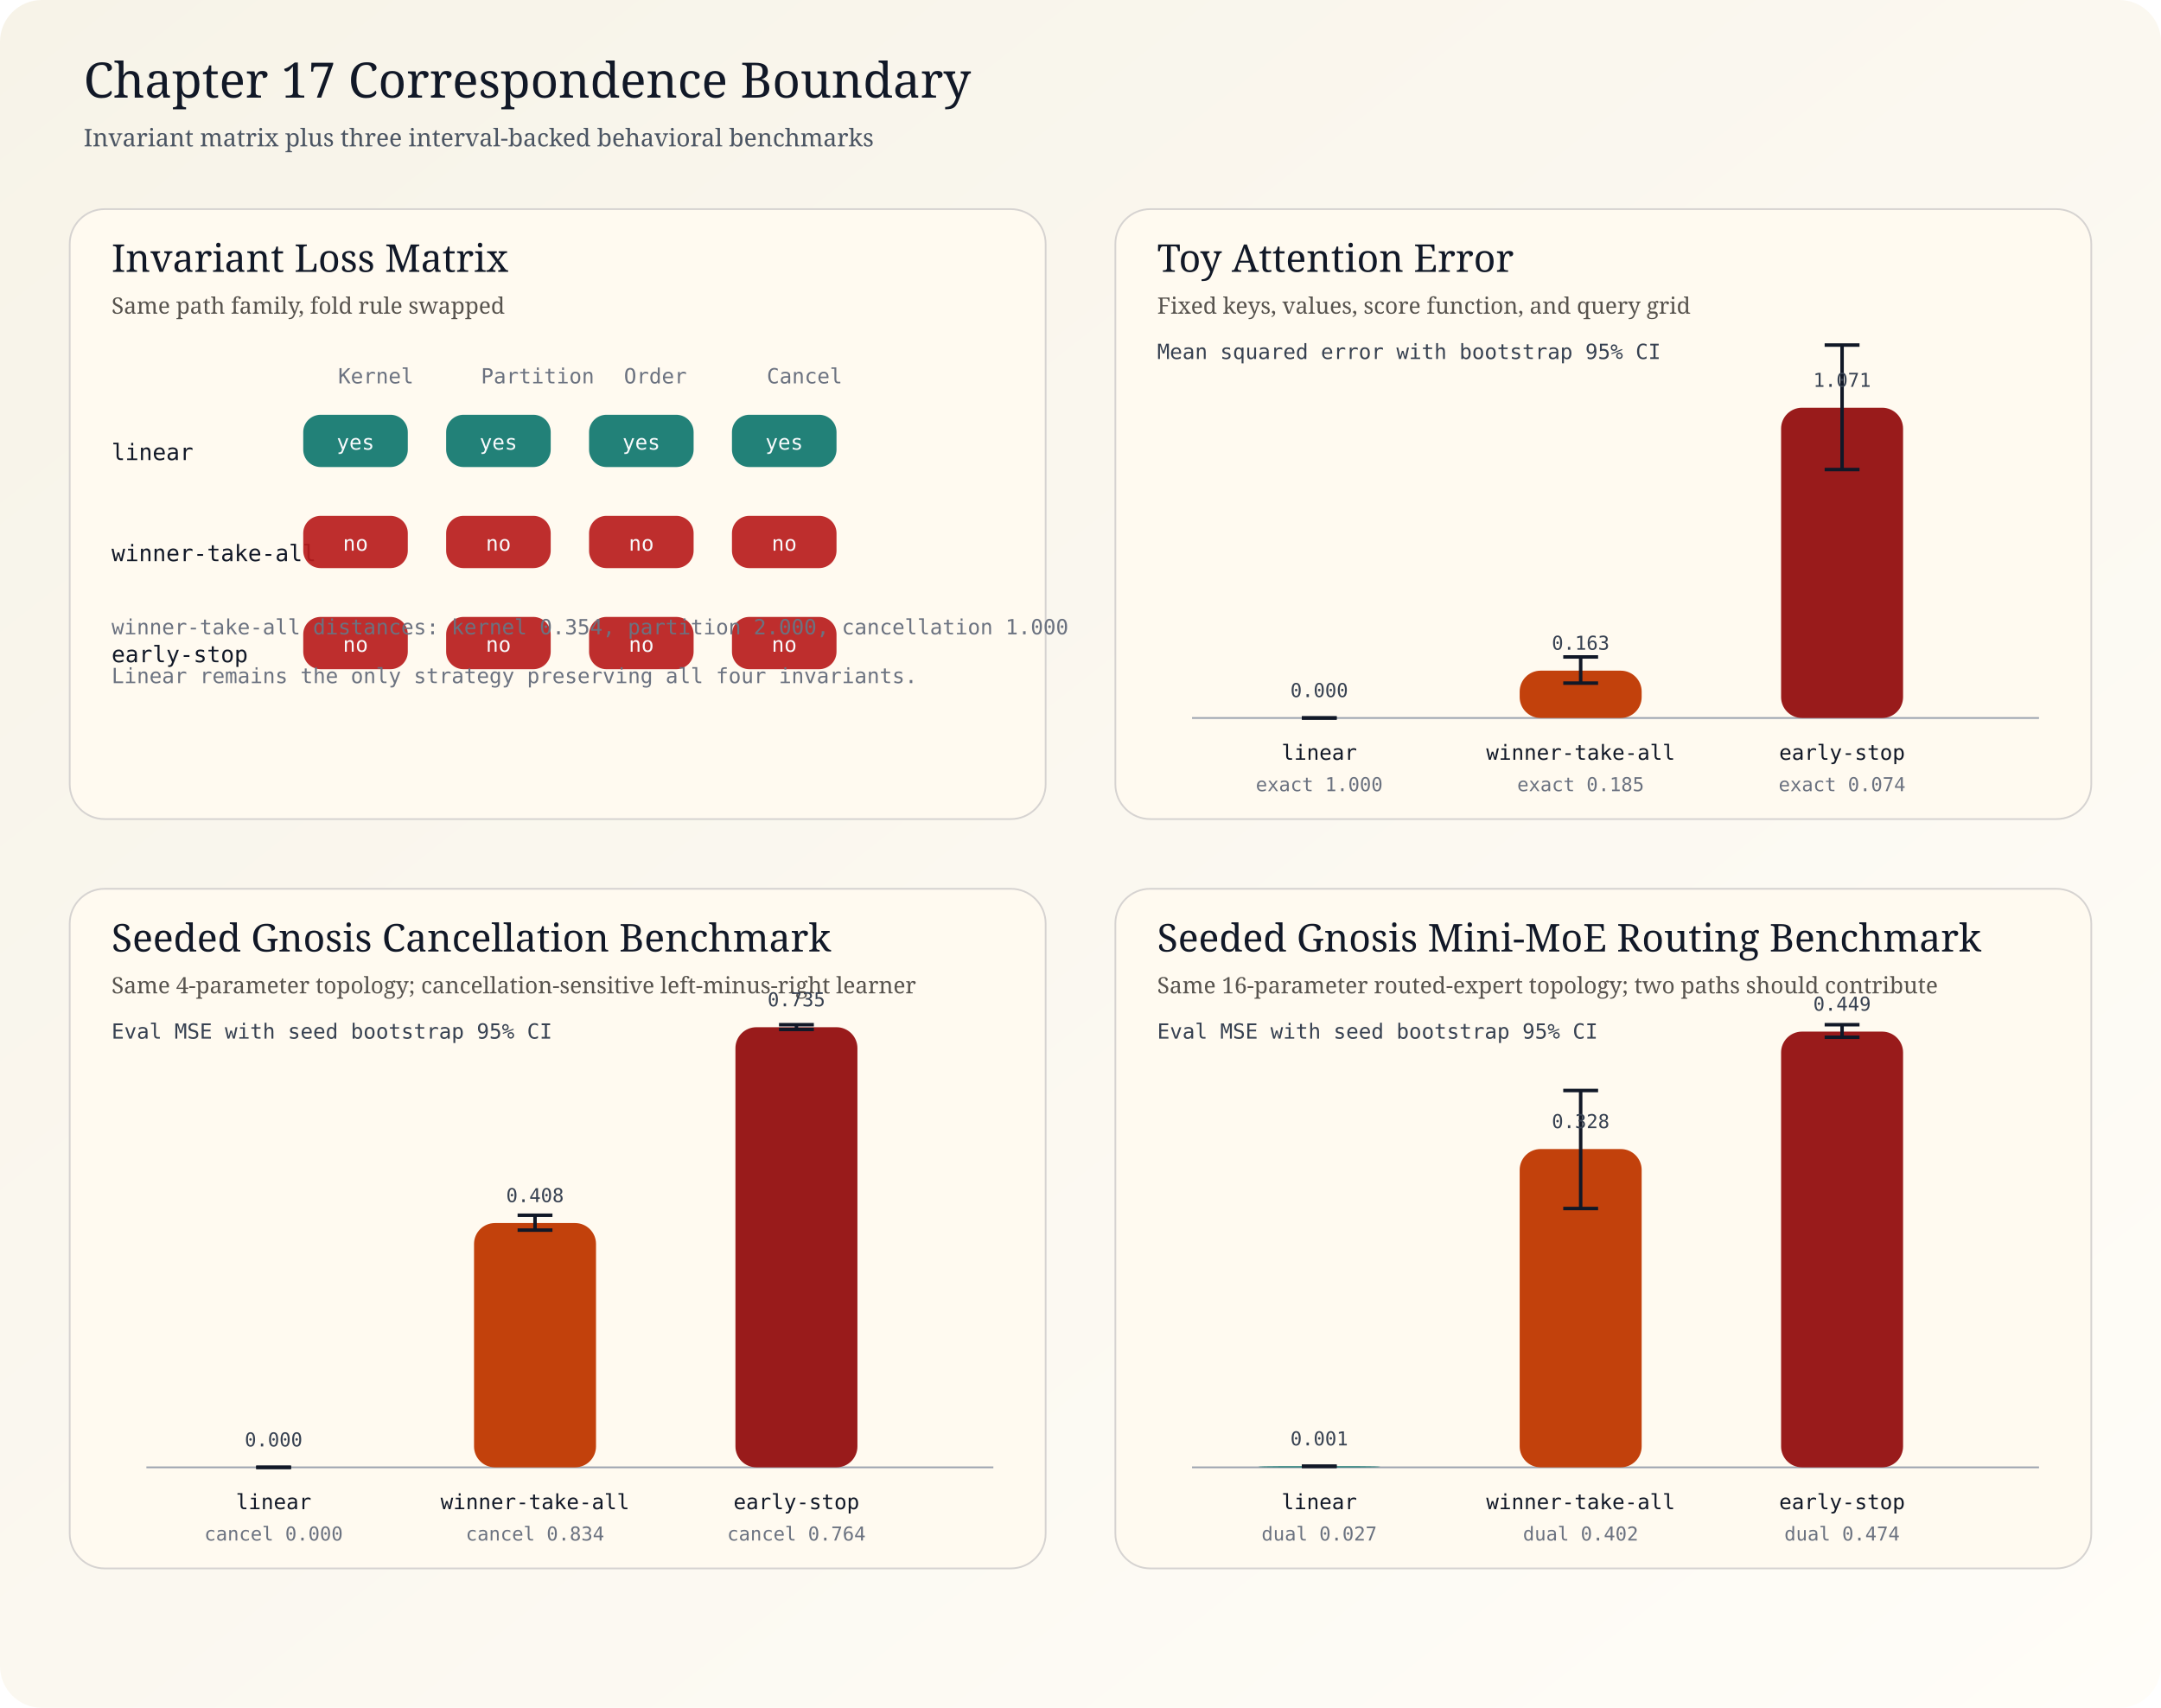
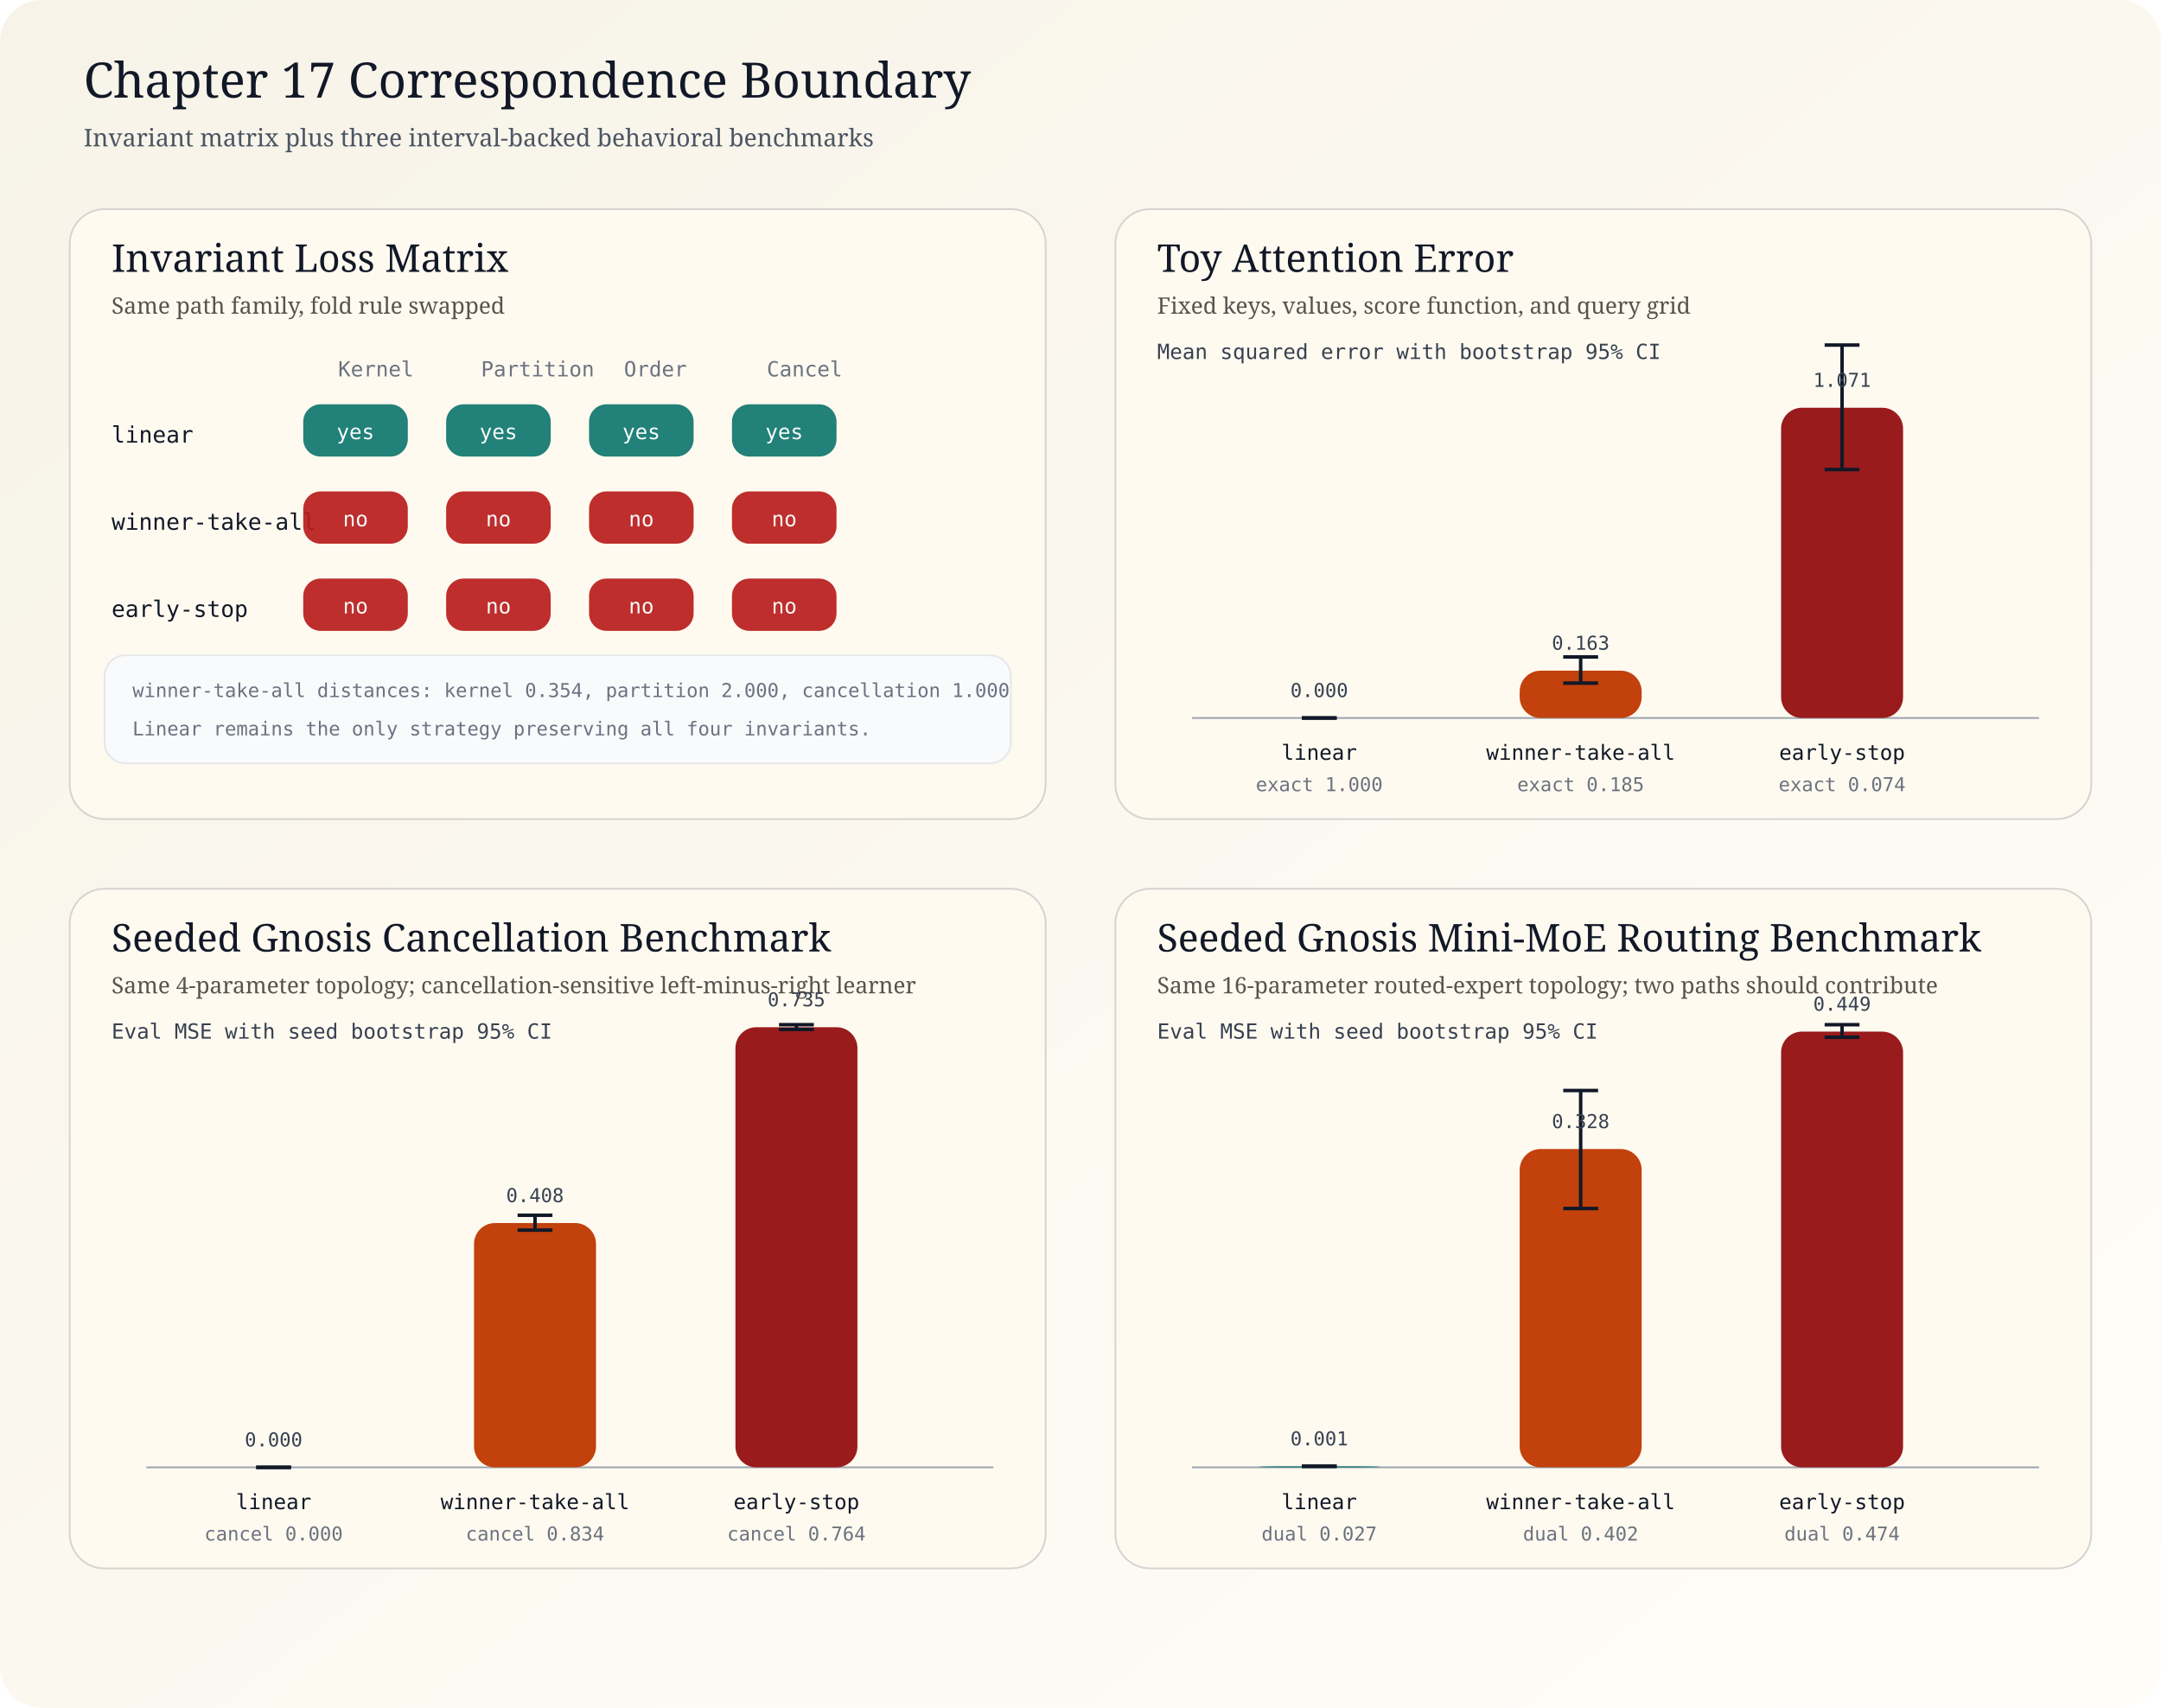
<svg xmlns="http://www.w3.org/2000/svg" width="1240" height="980" viewBox="0 0 1240 980" role="img" aria-labelledby="title desc">
  <defs>
    <linearGradient id="bg" x1="0%" y1="0%" x2="100%" y2="100%">
      <stop offset="0%" stop-color="#f7f3e8" />
      <stop offset="100%" stop-color="#fffdf8" />
    </linearGradient>
  </defs>
  <rect width="1240" height="980" fill="url(#bg)" rx="24" />
  <text x="48" y="56" font-family="Georgia, serif" font-size="28" fill="#111827">Chapter 17 Correspondence Boundary</text>
  <text x="48" y="84" font-family="Georgia, serif" font-size="14" fill="#4b5563">Invariant matrix plus three interval-backed behavioral benchmarks</text>
  <rect x="40" y="120" width="560" height="350" rx="20" fill="#fffaf0" stroke="#d6d3d1" />
  <text x="64" y="156" font-family="Georgia, serif" font-size="22" fill="#111827">Invariant Loss Matrix</text>
  <text x="64" y="180" font-family="Georgia, serif" font-size="13" fill="#57534e">Same path family, fold rule swapped</text>
-   <text x="194" y="220" font-family="ui-monospace, SFMono-Regular, monospace" font-size="12" fill="#6b7280">Kernel</text>
-   <text x="276" y="220" font-family="ui-monospace, SFMono-Regular, monospace" font-size="12" fill="#6b7280">Partition</text>
-   <text x="358" y="220" font-family="ui-monospace, SFMono-Regular, monospace" font-size="12" fill="#6b7280">Order</text>
-   <text x="440" y="220" font-family="ui-monospace, SFMono-Regular, monospace" font-size="12" fill="#6b7280">Cancel</text>
-   <text x="64" y="264" font-family="ui-monospace, SFMono-Regular, monospace" font-size="13" fill="#111827">linear</text>
-   <rect x="174" y="238" width="60" height="30" rx="10" fill="#0f766e" opacity="0.92" />
-   <text x="204" y="258" text-anchor="middle" font-family="ui-monospace, SFMono-Regular, monospace" font-size="12" fill="#f8fafc">yes</text>
-   <rect x="256" y="238" width="60" height="30" rx="10" fill="#0f766e" opacity="0.92" />
-   <text x="286" y="258" text-anchor="middle" font-family="ui-monospace, SFMono-Regular, monospace" font-size="12" fill="#f8fafc">yes</text>
-   <rect x="338" y="238" width="60" height="30" rx="10" fill="#0f766e" opacity="0.92" />
-   <text x="368" y="258" text-anchor="middle" font-family="ui-monospace, SFMono-Regular, monospace" font-size="12" fill="#f8fafc">yes</text>
-   <rect x="420" y="238" width="60" height="30" rx="10" fill="#0f766e" opacity="0.92" />
-   <text x="450" y="258" text-anchor="middle" font-family="ui-monospace, SFMono-Regular, monospace" font-size="12" fill="#f8fafc">yes</text>
-   <text x="64" y="322" font-family="ui-monospace, SFMono-Regular, monospace" font-size="13" fill="#111827">winner-take-all</text>
-   <rect x="174" y="296" width="60" height="30" rx="10" fill="#b91c1c" opacity="0.92" />
-   <text x="204" y="316" text-anchor="middle" font-family="ui-monospace, SFMono-Regular, monospace" font-size="12" fill="#f8fafc">no</text>
-   <rect x="256" y="296" width="60" height="30" rx="10" fill="#b91c1c" opacity="0.92" />
-   <text x="286" y="316" text-anchor="middle" font-family="ui-monospace, SFMono-Regular, monospace" font-size="12" fill="#f8fafc">no</text>
-   <rect x="338" y="296" width="60" height="30" rx="10" fill="#b91c1c" opacity="0.92" />
-   <text x="368" y="316" text-anchor="middle" font-family="ui-monospace, SFMono-Regular, monospace" font-size="12" fill="#f8fafc">no</text>
-   <rect x="420" y="296" width="60" height="30" rx="10" fill="#b91c1c" opacity="0.92" />
-   <text x="450" y="316" text-anchor="middle" font-family="ui-monospace, SFMono-Regular, monospace" font-size="12" fill="#f8fafc">no</text>
-   <text x="64" y="380" font-family="ui-monospace, SFMono-Regular, monospace" font-size="13" fill="#111827">early-stop</text>
-   <rect x="174" y="354" width="60" height="30" rx="10" fill="#b91c1c" opacity="0.92" />
-   <text x="204" y="374" text-anchor="middle" font-family="ui-monospace, SFMono-Regular, monospace" font-size="12" fill="#f8fafc">no</text>
-   <rect x="256" y="354" width="60" height="30" rx="10" fill="#b91c1c" opacity="0.92" />
-   <text x="286" y="374" text-anchor="middle" font-family="ui-monospace, SFMono-Regular, monospace" font-size="12" fill="#f8fafc">no</text>
-   <rect x="338" y="354" width="60" height="30" rx="10" fill="#b91c1c" opacity="0.92" />
-   <text x="368" y="374" text-anchor="middle" font-family="ui-monospace, SFMono-Regular, monospace" font-size="12" fill="#f8fafc">no</text>
-   <rect x="420" y="354" width="60" height="30" rx="10" fill="#b91c1c" opacity="0.92" />
-   <text x="450" y="374" text-anchor="middle" font-family="ui-monospace, SFMono-Regular, monospace" font-size="12" fill="#f8fafc">no</text>
-   <text x="64" y="364" font-family="ui-monospace, SFMono-Regular, monospace" font-size="12" fill="#6b7280">winner-take-all distances: kernel 0.354, partition 2.000, cancellation 1.000</text>
-   <text x="64" y="392" font-family="ui-monospace, SFMono-Regular, monospace" font-size="12" fill="#6b7280">Linear remains the only strategy preserving all four invariants.</text>
+   <text x="194" y="216" font-family="ui-monospace, SFMono-Regular, monospace" font-size="12" fill="#6b7280">Kernel</text>
+   <text x="276" y="216" font-family="ui-monospace, SFMono-Regular, monospace" font-size="12" fill="#6b7280">Partition</text>
+   <text x="358" y="216" font-family="ui-monospace, SFMono-Regular, monospace" font-size="12" fill="#6b7280">Order</text>
+   <text x="440" y="216" font-family="ui-monospace, SFMono-Regular, monospace" font-size="12" fill="#6b7280">Cancel</text>
+   <text x="64" y="254" font-family="ui-monospace, SFMono-Regular, monospace" font-size="13" fill="#111827">linear</text>
+   <rect x="174" y="232" width="60" height="30" rx="10" fill="#0f766e" opacity="0.92" />
+   <text x="204" y="252" text-anchor="middle" font-family="ui-monospace, SFMono-Regular, monospace" font-size="12" fill="#f8fafc">yes</text>
+   <rect x="256" y="232" width="60" height="30" rx="10" fill="#0f766e" opacity="0.92" />
+   <text x="286" y="252" text-anchor="middle" font-family="ui-monospace, SFMono-Regular, monospace" font-size="12" fill="#f8fafc">yes</text>
+   <rect x="338" y="232" width="60" height="30" rx="10" fill="#0f766e" opacity="0.92" />
+   <text x="368" y="252" text-anchor="middle" font-family="ui-monospace, SFMono-Regular, monospace" font-size="12" fill="#f8fafc">yes</text>
+   <rect x="420" y="232" width="60" height="30" rx="10" fill="#0f766e" opacity="0.92" />
+   <text x="450" y="252" text-anchor="middle" font-family="ui-monospace, SFMono-Regular, monospace" font-size="12" fill="#f8fafc">yes</text>
+   <text x="64" y="304" font-family="ui-monospace, SFMono-Regular, monospace" font-size="13" fill="#111827">winner-take-all</text>
+   <rect x="174" y="282" width="60" height="30" rx="10" fill="#b91c1c" opacity="0.92" />
+   <text x="204" y="302" text-anchor="middle" font-family="ui-monospace, SFMono-Regular, monospace" font-size="12" fill="#f8fafc">no</text>
+   <rect x="256" y="282" width="60" height="30" rx="10" fill="#b91c1c" opacity="0.92" />
+   <text x="286" y="302" text-anchor="middle" font-family="ui-monospace, SFMono-Regular, monospace" font-size="12" fill="#f8fafc">no</text>
+   <rect x="338" y="282" width="60" height="30" rx="10" fill="#b91c1c" opacity="0.92" />
+   <text x="368" y="302" text-anchor="middle" font-family="ui-monospace, SFMono-Regular, monospace" font-size="12" fill="#f8fafc">no</text>
+   <rect x="420" y="282" width="60" height="30" rx="10" fill="#b91c1c" opacity="0.92" />
+   <text x="450" y="302" text-anchor="middle" font-family="ui-monospace, SFMono-Regular, monospace" font-size="12" fill="#f8fafc">no</text>
+   <text x="64" y="354" font-family="ui-monospace, SFMono-Regular, monospace" font-size="13" fill="#111827">early-stop</text>
+   <rect x="174" y="332" width="60" height="30" rx="10" fill="#b91c1c" opacity="0.92" />
+   <text x="204" y="352" text-anchor="middle" font-family="ui-monospace, SFMono-Regular, monospace" font-size="12" fill="#f8fafc">no</text>
+   <rect x="256" y="332" width="60" height="30" rx="10" fill="#b91c1c" opacity="0.92" />
+   <text x="286" y="352" text-anchor="middle" font-family="ui-monospace, SFMono-Regular, monospace" font-size="12" fill="#f8fafc">no</text>
+   <rect x="338" y="332" width="60" height="30" rx="10" fill="#b91c1c" opacity="0.92" />
+   <text x="368" y="352" text-anchor="middle" font-family="ui-monospace, SFMono-Regular, monospace" font-size="12" fill="#f8fafc">no</text>
+   <rect x="420" y="332" width="60" height="30" rx="10" fill="#b91c1c" opacity="0.92" />
+   <text x="450" y="352" text-anchor="middle" font-family="ui-monospace, SFMono-Regular, monospace" font-size="12" fill="#f8fafc">no</text>
+   <rect x="60" y="376" width="520" height="62" rx="12" fill="#f8fafc" stroke="#e5e7eb" />
+   <text x="76" y="400" font-family="ui-monospace, SFMono-Regular, monospace" font-size="11" fill="#6b7280">winner-take-all distances: kernel 0.354, partition 2.000, cancellation 1.000</text>
+   <text x="76" y="422" font-family="ui-monospace, SFMono-Regular, monospace" font-size="11" fill="#6b7280">Linear remains the only strategy preserving all four invariants.</text>
  <rect x="640" y="120" width="560" height="350" rx="20" fill="#fffaf0" stroke="#d6d3d1" />
  <text x="664" y="156" font-family="Georgia, serif" font-size="22" fill="#111827">Toy Attention Error</text>
  <text x="664" y="180" font-family="Georgia, serif" font-size="13" fill="#57534e">Fixed keys, values, score function, and query grid</text>
  <text x="664" y="206" font-family="ui-monospace, SFMono-Regular, monospace" font-size="12" fill="#374151">Mean squared error with bootstrap 95% CI</text>
  <line x1="684" y1="412" x2="1170" y2="412" stroke="#9ca3af" stroke-width="1" />
  <rect x="722" y="412" width="70" height="0" rx="12" fill="#0f766e" />
  <line x1="757" y1="412" x2="757" y2="412" stroke="#111827" stroke-width="2" />
  <line x1="747" y1="412" x2="767" y2="412" stroke="#111827" stroke-width="2" />
  <line x1="747" y1="412" x2="767" y2="412" stroke="#111827" stroke-width="2" />
  <text x="757" y="400" text-anchor="middle" font-family="ui-monospace, SFMono-Regular, monospace" font-size="11" fill="#374151">0.000</text>
  <text x="757" y="436" text-anchor="middle" font-family="ui-monospace, SFMono-Regular, monospace" font-size="12" fill="#111827">linear</text>
  <text x="757" y="454" text-anchor="middle" font-family="ui-monospace, SFMono-Regular, monospace" font-size="11" fill="#6b7280">exact 1.000</text>
  <rect x="872" y="384.845" width="70" height="27.155" rx="12" fill="#c2410c" />
  <line x1="907" y1="376.97" x2="907" y2="391.99" stroke="#111827" stroke-width="2" />
  <line x1="897" y1="376.97" x2="917" y2="376.97" stroke="#111827" stroke-width="2" />
  <line x1="897" y1="391.99" x2="917" y2="391.99" stroke="#111827" stroke-width="2" />
  <text x="907" y="372.845" text-anchor="middle" font-family="ui-monospace, SFMono-Regular, monospace" font-size="11" fill="#374151">0.163</text>
  <text x="907" y="436" text-anchor="middle" font-family="ui-monospace, SFMono-Regular, monospace" font-size="12" fill="#111827">winner-take-all</text>
  <text x="907" y="454" text-anchor="middle" font-family="ui-monospace, SFMono-Regular, monospace" font-size="11" fill="#6b7280">exact 0.185</text>
  <rect x="1022" y="233.966" width="70" height="178.034" rx="12" fill="#991b1b" />
  <line x1="1057" y1="198" x2="1057" y2="269.438" stroke="#111827" stroke-width="2" />
  <line x1="1047" y1="198" x2="1067" y2="198" stroke="#111827" stroke-width="2" />
  <line x1="1047" y1="269.438" x2="1067" y2="269.438" stroke="#111827" stroke-width="2" />
  <text x="1057" y="221.966" text-anchor="middle" font-family="ui-monospace, SFMono-Regular, monospace" font-size="11" fill="#374151">1.071</text>
  <text x="1057" y="436" text-anchor="middle" font-family="ui-monospace, SFMono-Regular, monospace" font-size="12" fill="#111827">early-stop</text>
  <text x="1057" y="454" text-anchor="middle" font-family="ui-monospace, SFMono-Regular, monospace" font-size="11" fill="#6b7280">exact 0.074</text>
  <rect x="40" y="510" width="560" height="390" rx="20" fill="#fffaf0" stroke="#d6d3d1" />
  <text x="64" y="546" font-family="Georgia, serif" font-size="22" fill="#111827">Seeded Gnosis Cancellation Benchmark</text>
  <text x="64" y="570" font-family="Georgia, serif" font-size="13" fill="#57534e">Same 4-parameter topology; cancellation-sensitive left-minus-right learner</text>
  <text x="64" y="596" font-family="ui-monospace, SFMono-Regular, monospace" font-size="12" fill="#374151">Eval MSE with seed bootstrap 95% CI</text>
  <line x1="84" y1="842" x2="570" y2="842" stroke="#9ca3af" stroke-width="1" />
  <rect x="122" y="842" width="70" height="5.104102989017804e-29" rx="12" fill="#0f766e" />
  <line x1="157" y1="842" x2="157" y2="842" stroke="#111827" stroke-width="2" />
  <line x1="147" y1="842" x2="167" y2="842" stroke="#111827" stroke-width="2" />
  <line x1="147" y1="842" x2="167" y2="842" stroke="#111827" stroke-width="2" />
  <text x="157" y="830" text-anchor="middle" font-family="ui-monospace, SFMono-Regular, monospace" font-size="11" fill="#374151">0.000</text>
  <text x="157" y="866" text-anchor="middle" font-family="ui-monospace, SFMono-Regular, monospace" font-size="12" fill="#111827">linear</text>
  <text x="157" y="884" text-anchor="middle" font-family="ui-monospace, SFMono-Regular, monospace" font-size="11" fill="#6b7280">cancel 0.000</text>
  <rect x="272" y="701.82" width="70" height="140.18" rx="12" fill="#c2410c" />
  <line x1="307" y1="697.345" x2="307" y2="705.876" stroke="#111827" stroke-width="2" />
  <line x1="297" y1="697.345" x2="317" y2="697.345" stroke="#111827" stroke-width="2" />
  <line x1="297" y1="705.876" x2="317" y2="705.876" stroke="#111827" stroke-width="2" />
  <text x="307" y="689.82" text-anchor="middle" font-family="ui-monospace, SFMono-Regular, monospace" font-size="11" fill="#374151">0.408</text>
  <text x="307" y="866" text-anchor="middle" font-family="ui-monospace, SFMono-Regular, monospace" font-size="12" fill="#111827">winner-take-all</text>
  <text x="307" y="884" text-anchor="middle" font-family="ui-monospace, SFMono-Regular, monospace" font-size="11" fill="#6b7280">cancel 0.834</text>
  <rect x="422" y="589.445" width="70" height="252.555" rx="12" fill="#991b1b" />
  <line x1="457" y1="588" x2="457" y2="590.727" stroke="#111827" stroke-width="2" />
  <line x1="447" y1="588" x2="467" y2="588" stroke="#111827" stroke-width="2" />
  <line x1="447" y1="590.727" x2="467" y2="590.727" stroke="#111827" stroke-width="2" />
  <text x="457" y="577.445" text-anchor="middle" font-family="ui-monospace, SFMono-Regular, monospace" font-size="11" fill="#374151">0.735</text>
  <text x="457" y="866" text-anchor="middle" font-family="ui-monospace, SFMono-Regular, monospace" font-size="12" fill="#111827">early-stop</text>
  <text x="457" y="884" text-anchor="middle" font-family="ui-monospace, SFMono-Regular, monospace" font-size="11" fill="#6b7280">cancel 0.764</text>
  <rect x="640" y="510" width="560" height="390" rx="20" fill="#fffaf0" stroke="#d6d3d1" />
  <text x="664" y="546" font-family="Georgia, serif" font-size="22" fill="#111827">Seeded Gnosis Mini-MoE Routing Benchmark</text>
  <text x="664" y="570" font-family="Georgia, serif" font-size="13" fill="#57534e">Same 16-parameter routed-expert topology; two paths should contribute</text>
  <text x="664" y="596" font-family="ui-monospace, SFMono-Regular, monospace" font-size="12" fill="#374151">Eval MSE with seed bootstrap 95% CI</text>
  <line x1="684" y1="842" x2="1170" y2="842" stroke="#9ca3af" stroke-width="1" />
  <rect x="722" y="841.394" width="70" height="0.606" rx="12" fill="#0f766e" />
  <line x1="757" y1="841.356" x2="757" y2="841.436" stroke="#111827" stroke-width="2" />
  <line x1="747" y1="841.356" x2="767" y2="841.356" stroke="#111827" stroke-width="2" />
  <line x1="747" y1="841.436" x2="767" y2="841.436" stroke="#111827" stroke-width="2" />
  <text x="757" y="829.394" text-anchor="middle" font-family="ui-monospace, SFMono-Regular, monospace" font-size="11" fill="#374151">0.001</text>
  <text x="757" y="866" text-anchor="middle" font-family="ui-monospace, SFMono-Regular, monospace" font-size="12" fill="#111827">linear</text>
  <text x="757" y="884" text-anchor="middle" font-family="ui-monospace, SFMono-Regular, monospace" font-size="11" fill="#6b7280">dual 0.027</text>
  <rect x="872" y="659.347" width="70" height="182.653" rx="12" fill="#c2410c" />
  <line x1="907" y1="625.763" x2="907" y2="693.475" stroke="#111827" stroke-width="2" />
  <line x1="897" y1="625.763" x2="917" y2="625.763" stroke="#111827" stroke-width="2" />
  <line x1="897" y1="693.475" x2="917" y2="693.475" stroke="#111827" stroke-width="2" />
  <text x="907" y="647.347" text-anchor="middle" font-family="ui-monospace, SFMono-Regular, monospace" font-size="11" fill="#374151">0.328</text>
  <text x="907" y="866" text-anchor="middle" font-family="ui-monospace, SFMono-Regular, monospace" font-size="12" fill="#111827">winner-take-all</text>
  <text x="907" y="884" text-anchor="middle" font-family="ui-monospace, SFMono-Regular, monospace" font-size="11" fill="#6b7280">dual 0.402</text>
  <rect x="1022" y="591.964" width="70" height="250.036" rx="12" fill="#991b1b" />
  <line x1="1057" y1="588" x2="1057" y2="595.205" stroke="#111827" stroke-width="2" />
  <line x1="1047" y1="588" x2="1067" y2="588" stroke="#111827" stroke-width="2" />
  <line x1="1047" y1="595.205" x2="1067" y2="595.205" stroke="#111827" stroke-width="2" />
  <text x="1057" y="579.964" text-anchor="middle" font-family="ui-monospace, SFMono-Regular, monospace" font-size="11" fill="#374151">0.449</text>
  <text x="1057" y="866" text-anchor="middle" font-family="ui-monospace, SFMono-Regular, monospace" font-size="12" fill="#111827">early-stop</text>
  <text x="1057" y="884" text-anchor="middle" font-family="ui-monospace, SFMono-Regular, monospace" font-size="11" fill="#6b7280">dual 0.474</text>
</svg>
